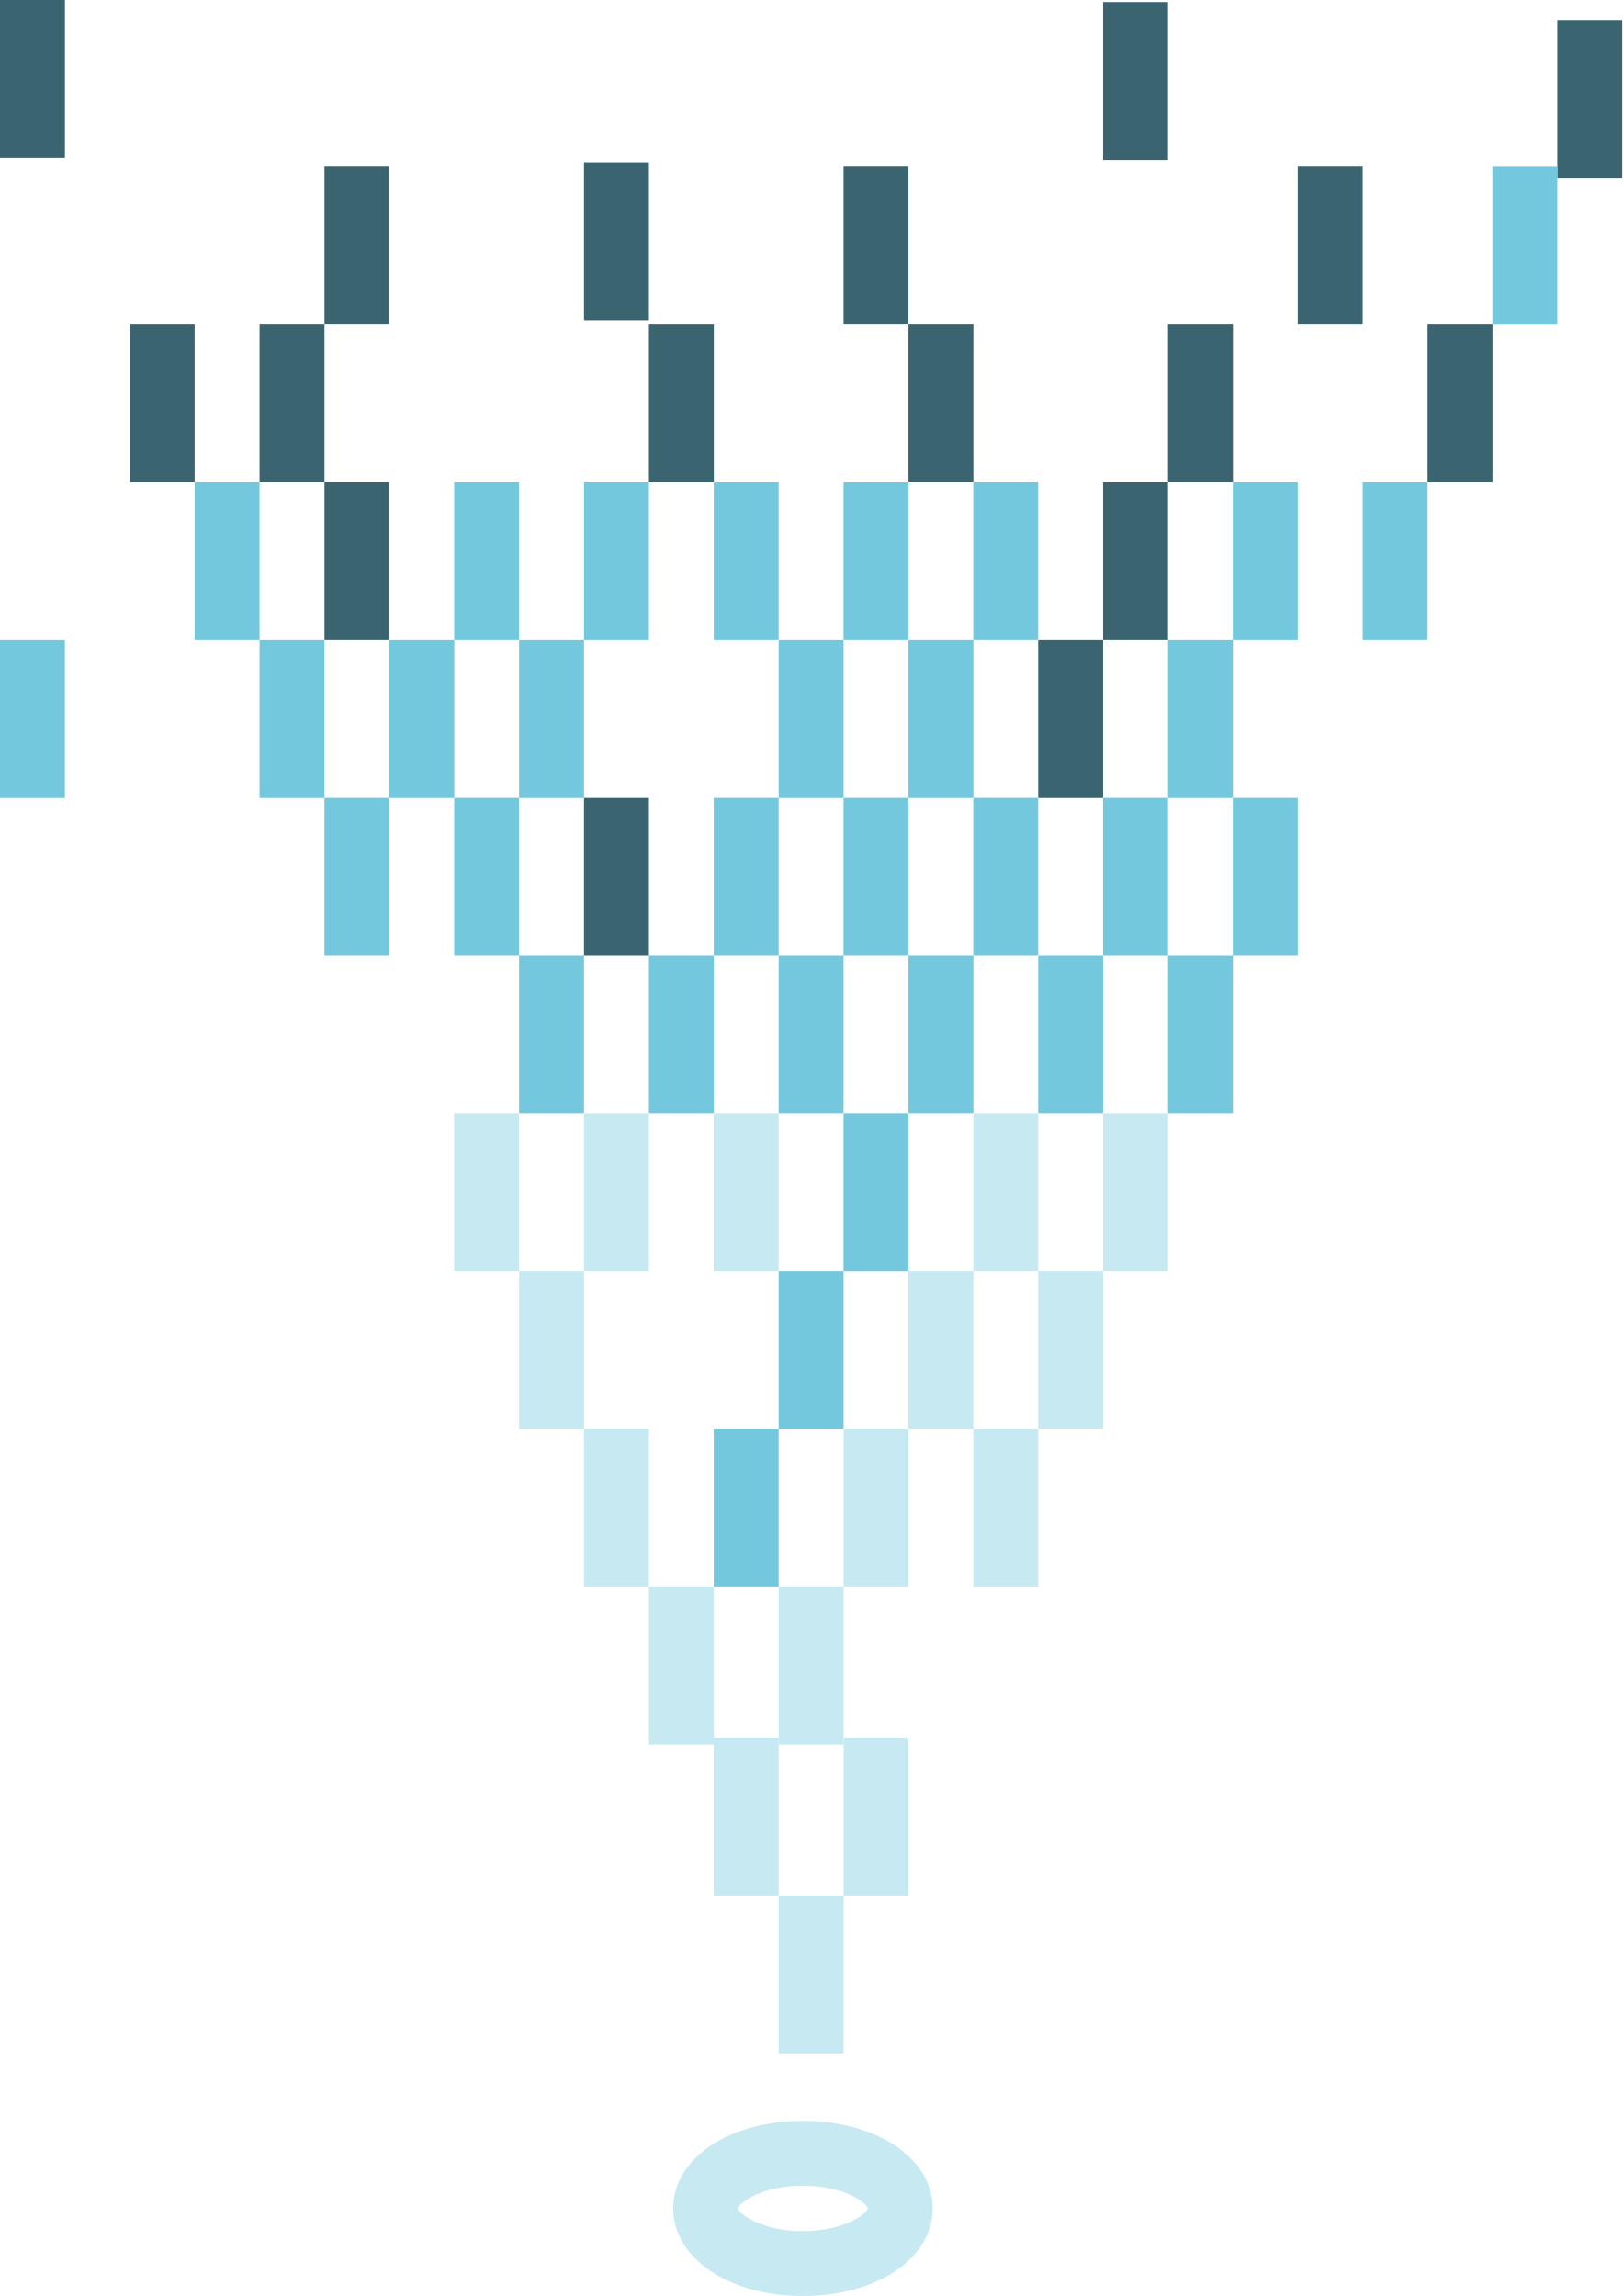
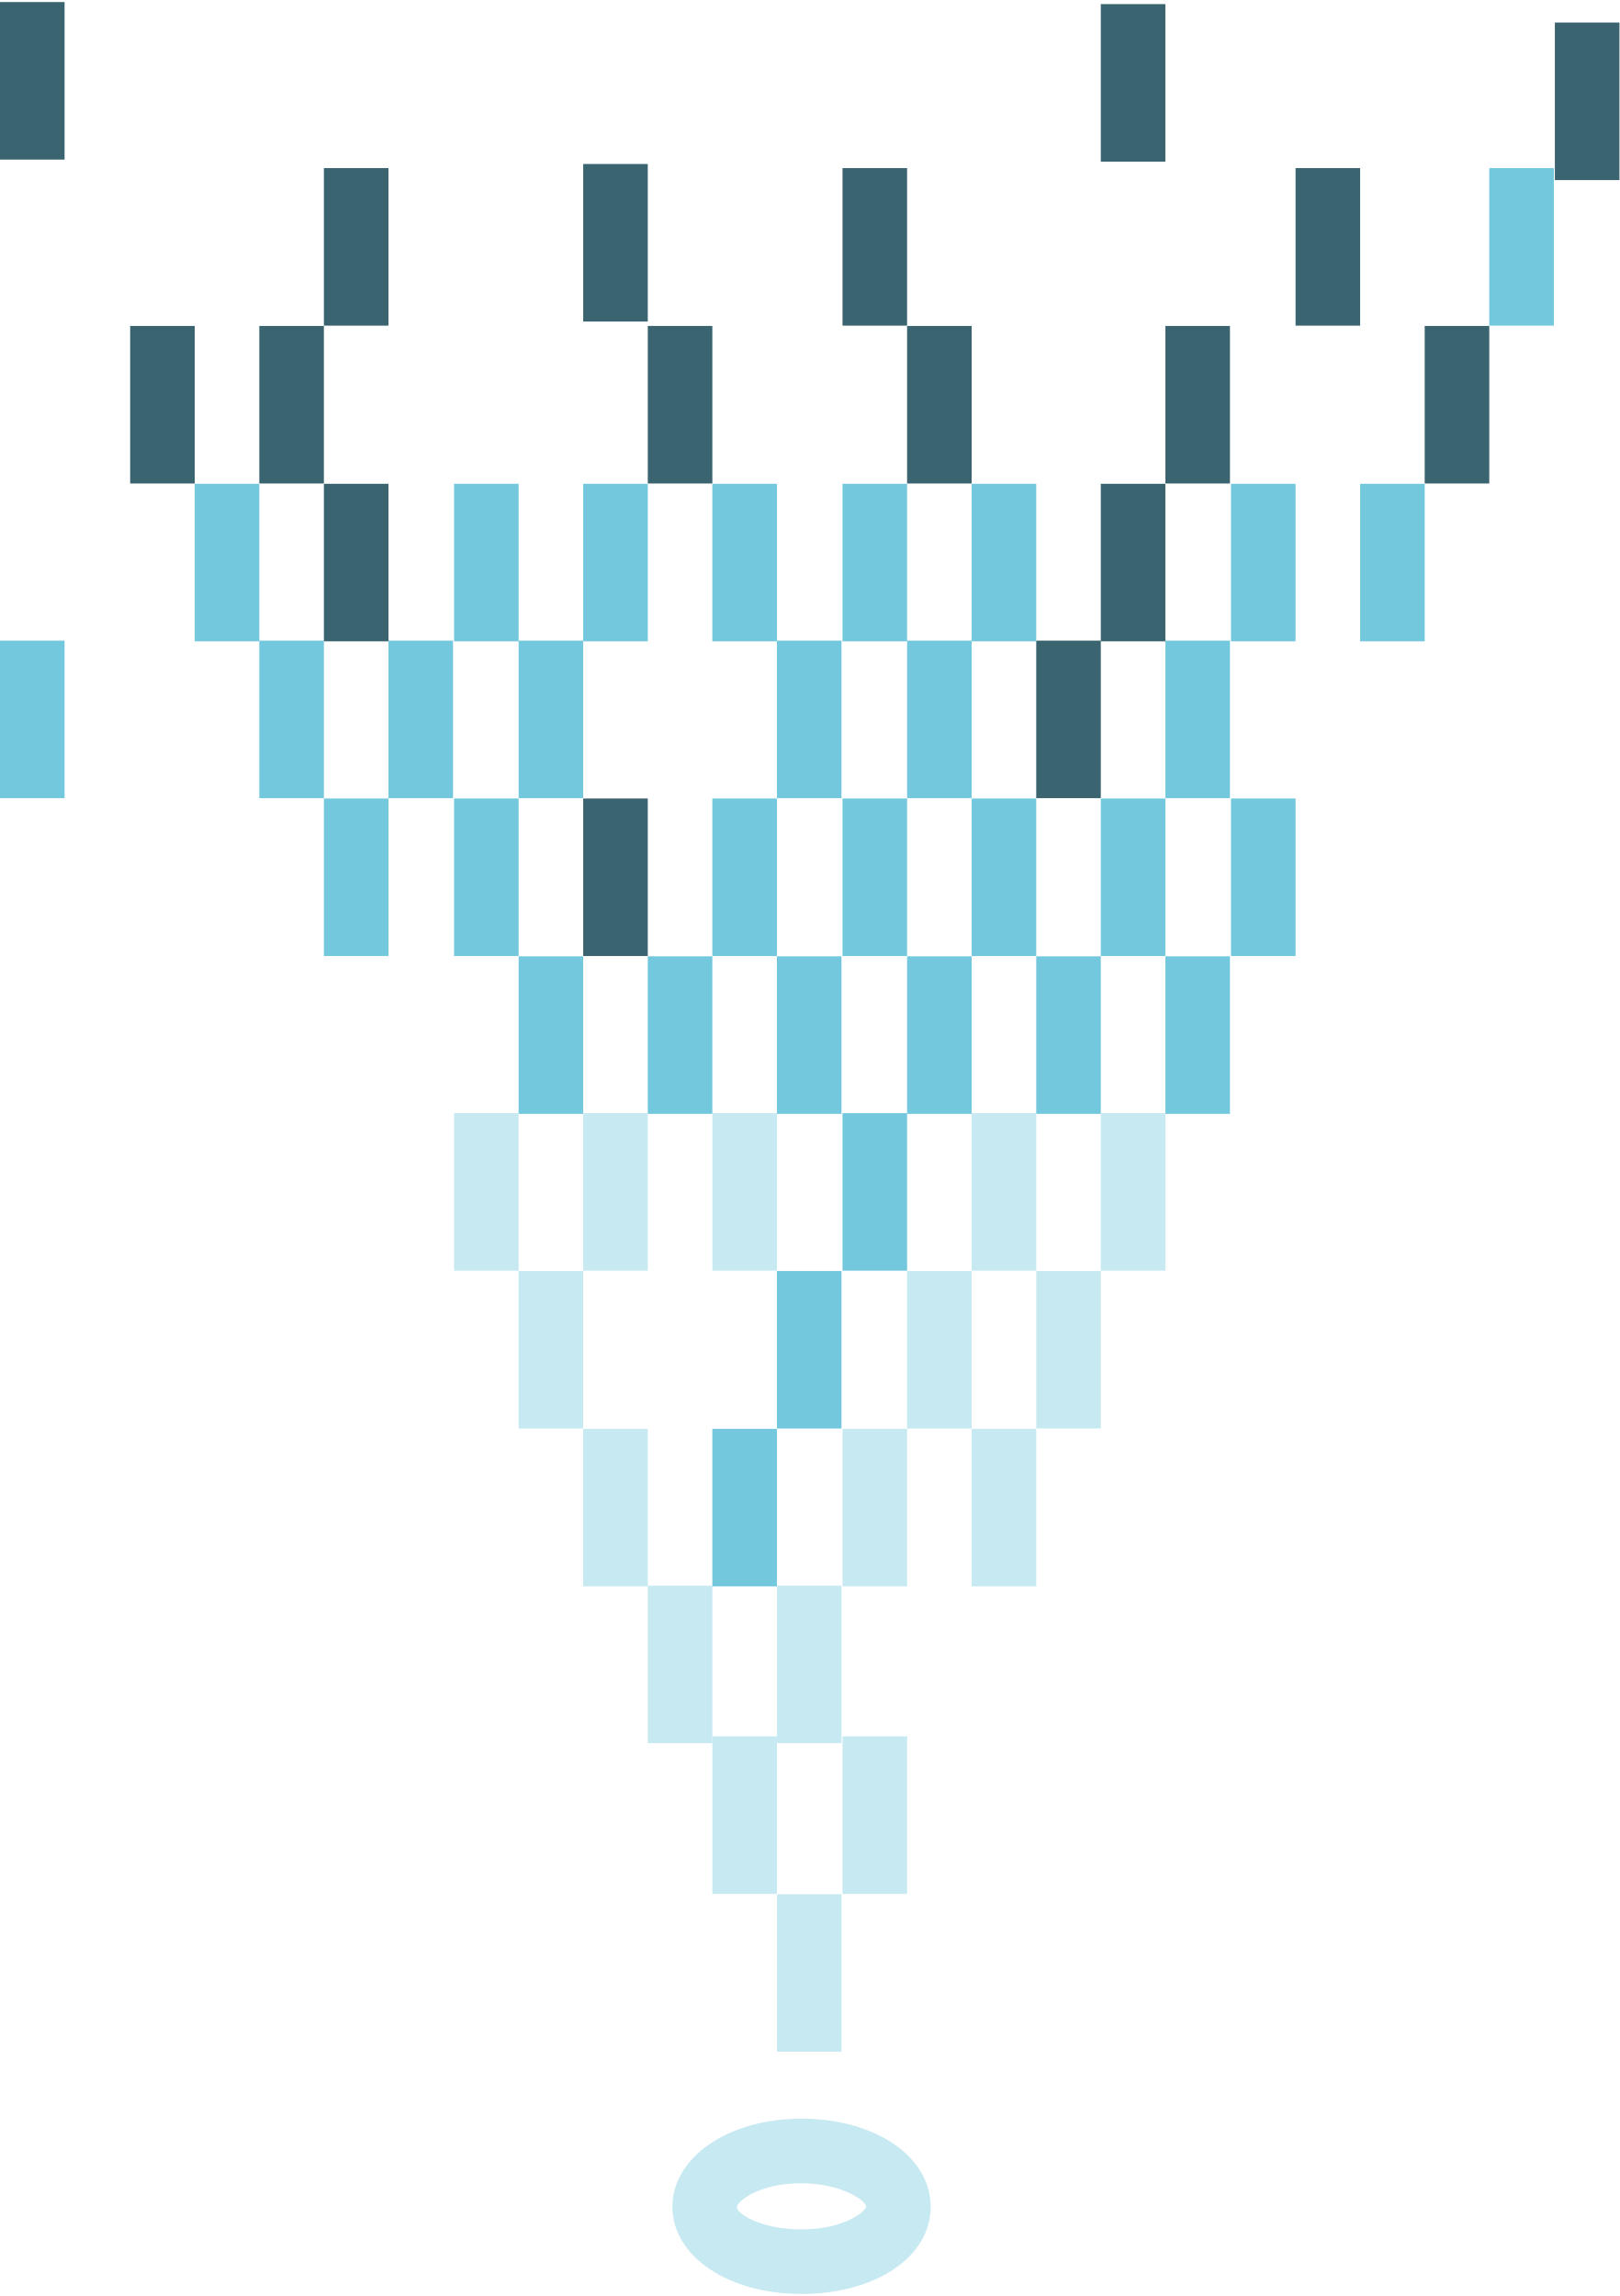
- <svg xmlns="http://www.w3.org/2000/svg" viewBox="0 0 157.94 223.57">
+ <svg xmlns="http://www.w3.org/2000/svg" viewBox="0 0 158 224">
  <defs>
-     <style>.cls-1{fill:#3a646f;}.cls-2{fill:#73c8de;}.cls-3{fill:#c7e9f2;}</style>
+     <style>
+       .a {
+         fill: #3a646f;
+       }
+ 
+       .b {
+         fill: #73c8de;
+       }
+ 
+       .c {
+         fill: #c7e9f2;
+       }
+     </style>
  </defs>
-   <g id="Layer_2" data-name="Layer 2">
-     <g id="Layer_1-2" data-name="Layer 1">
-       <rect class="cls-1" x="12.63" y="31.58" width="6.32" height="15.37" />
-       <rect class="cls-1" x="25.27" y="31.58" width="6.32" height="15.37" />
-       <rect class="cls-1" x="56.86" y="15.79" width="6.32" height="15.37" />
-       <rect class="cls-1" x="63.18" y="31.58" width="6.32" height="15.37" />
-       <rect class="cls-1" x="82.13" y="16.21" width="6.32" height="15.37" />
-       <rect class="cls-1" x="88.45" y="31.58" width="6.32" height="15.37" />
-       <rect class="cls-1" x="113.72" y="31.58" width="6.32" height="15.37" />
-       <rect class="cls-2" x="25.27" y="62.32" width="6.32" height="15.37" />
-       <rect class="cls-2" x="37.91" y="62.32" width="6.32" height="15.37" />
-       <rect class="cls-2" x="50.54" y="62.32" width="6.32" height="15.37" />
-       <rect class="cls-2" x="75.81" y="62.32" width="6.32" height="15.37" />
-       <rect class="cls-2" x="88.45" y="62.32" width="6.32" height="15.37" />
-       <rect class="cls-1" x="101.08" y="62.32" width="6.32" height="15.37" />
-       <rect class="cls-2" x="113.72" y="62.32" width="6.32" height="15.37" />
-       <rect class="cls-2" x="50.54" y="93.05" width="6.32" height="15.37" />
-       <rect class="cls-2" x="63.18" y="93.05" width="6.32" height="15.37" />
-       <rect class="cls-2" x="75.81" y="93.05" width="6.32" height="15.37" />
-       <rect class="cls-2" x="88.45" y="93.05" width="6.32" height="15.37" />
-       <rect class="cls-2" x="101.08" y="93.05" width="6.32" height="15.37" />
-       <rect class="cls-3" x="50.54" y="123.78" width="6.32" height="15.37" />
-       <rect class="cls-2" x="75.81" y="123.78" width="6.32" height="15.37" />
-       <rect class="cls-3" x="88.45" y="123.78" width="6.32" height="15.37" />
-       <rect class="cls-3" x="63.18" y="154.51" width="6.32" height="15.37" />
-       <rect class="cls-3" x="75.81" y="154.51" width="6.32" height="15.37" />
-       <rect class="cls-3" x="101.08" y="123.78" width="6.32" height="15.37" />
-       <rect class="cls-2" x="113.72" y="93.05" width="6.32" height="15.37" />
-       <rect class="cls-1" x="138.99" y="31.58" width="6.32" height="15.37" />
-       <rect class="cls-2" x="18.95" y="46.95" width="6.32" height="15.37" />
-       <rect class="cls-1" x="31.59" y="46.95" width="6.32" height="15.37" />
-       <rect class="cls-2" x="44.22" y="46.95" width="6.32" height="15.37" />
-       <rect class="cls-2" x="56.86" y="46.95" width="6.32" height="15.37" />
-       <rect class="cls-2" x="69.49" y="46.95" width="6.32" height="15.37" />
-       <rect class="cls-2" x="82.13" y="46.95" width="6.32" height="15.37" />
-       <rect class="cls-2" x="94.76" y="46.95" width="6.32" height="15.37" />
-       <rect class="cls-1" x="107.4" y="46.95" width="6.32" height="15.37" />
-       <rect class="cls-2" x="120.03" y="46.95" width="6.32" height="15.37" />
-       <rect class="cls-2" x="31.59" y="77.68" width="6.32" height="15.37" />
-       <rect class="cls-2" x="44.22" y="77.68" width="6.32" height="15.37" />
-       <rect class="cls-1" x="56.86" y="77.68" width="6.32" height="15.37" />
-       <rect class="cls-2" x="69.49" y="77.68" width="6.32" height="15.37" />
-       <rect class="cls-2" x="82.13" y="77.68" width="6.32" height="15.37" />
-       <rect class="cls-2" x="94.76" y="77.68" width="6.32" height="15.37" />
-       <rect class="cls-2" x="107.4" y="77.68" width="6.32" height="15.37" />
-       <rect class="cls-3" x="44.22" y="108.42" width="6.32" height="15.37" />
-       <rect class="cls-3" x="56.86" y="108.42" width="6.32" height="15.37" />
-       <rect class="cls-3" x="69.49" y="108.42" width="6.32" height="15.37" />
-       <rect class="cls-2" x="82.13" y="108.42" width="6.32" height="15.37" />
-       <rect class="cls-3" x="94.76" y="108.42" width="6.32" height="15.37" />
-       <rect class="cls-3" x="56.86" y="139.15" width="6.32" height="15.37" />
-       <rect class="cls-2" x="69.49" y="139.15" width="6.32" height="15.37" />
-       <rect class="cls-3" x="82.13" y="139.15" width="6.32" height="15.37" />
-       <rect class="cls-3" x="75.81" y="184.57" width="6.32" height="15.37" />
-       <rect class="cls-3" x="69.49" y="169.2" width="6.32" height="15.37" />
-       <rect class="cls-3" x="82.13" y="169.2" width="6.32" height="15.37" />
-       <rect class="cls-3" x="94.76" y="139.15" width="6.32" height="15.37" />
-       <rect class="cls-3" x="107.4" y="108.42" width="6.32" height="15.37" />
-       <rect class="cls-2" x="120.03" y="77.68" width="6.32" height="15.37" />
-       <rect class="cls-2" x="132.67" y="46.95" width="6.32" height="15.37" />
-       <rect class="cls-1" x="126.35" y="16.21" width="6.32" height="15.37" />
-       <rect class="cls-1" x="31.59" y="16.21" width="6.32" height="15.37" />
-       <rect class="cls-1" width="6.32" height="15.37" />
-       <rect class="cls-1" x="107.4" y="0.2" width="6.32" height="15.37" />
-       <rect class="cls-1" x="151.62" y="1.99" width="6.32" height="15.37" />
-       <rect class="cls-2" y="62.32" width="6.32" height="15.37" />
-       <rect class="cls-2" x="145.3" y="16.22" width="6.32" height="15.37" />
-       <path class="cls-3" d="M78.17,223.57c-7.2,0-12.63-3.67-12.63-8.53s5.43-8.53,12.63-8.53,12.64,3.67,12.64,8.53S85.38,223.57,78.17,223.57Zm0-10.74c-4.06,0-6.22,1.7-6.31,2.22.09.5,2.25,2.2,6.31,2.2s6.2-1.68,6.32-2.21C84.37,214.51,82.22,212.83,78.17,212.83Z" />
+   <g>
+     <g>
+       <rect class="a" x="12.7" y="31.8" width="6.3" height="15.37" />
+       <rect class="a" x="25.3" y="31.8" width="6.3" height="15.37" />
+       <rect class="a" x="56.9" y="16" width="6.3" height="15.37" />
+       <rect class="a" x="63.2" y="31.8" width="6.3" height="15.37" />
+       <rect class="a" x="82.2" y="16.4" width="6.3" height="15.37" />
+       <rect class="a" x="88.5" y="31.8" width="6.3" height="15.37" />
+       <rect class="a" x="113.7" y="31.8" width="6.3" height="15.37" />
+       <rect class="b" x="25.3" y="62.5" width="6.3" height="15.37" />
+       <rect class="b" x="37.9" y="62.5" width="6.3" height="15.37" />
+       <rect class="b" x="50.6" y="62.5" width="6.3" height="15.37" />
+       <rect class="b" x="75.8" y="62.5" width="6.3" height="15.37" />
+       <rect class="b" x="88.5" y="62.5" width="6.3" height="15.37" />
+       <rect class="a" x="101.1" y="62.5" width="6.3" height="15.37" />
+       <rect class="b" x="113.7" y="62.5" width="6.3" height="15.37" />
+       <rect class="b" x="50.6" y="93.3" width="6.3" height="15.37" />
+       <rect class="b" x="63.2" y="93.3" width="6.3" height="15.37" />
+       <rect class="b" x="75.8" y="93.3" width="6.3" height="15.37" />
+       <rect class="b" x="88.5" y="93.3" width="6.3" height="15.37" />
+       <rect class="b" x="101.1" y="93.3" width="6.3" height="15.37" />
+       <rect class="c" x="50.6" y="124" width="6.3" height="15.37" />
+       <rect class="b" x="75.8" y="124" width="6.3" height="15.37" />
+       <rect class="c" x="88.5" y="124" width="6.3" height="15.37" />
+       <rect class="c" x="63.2" y="154.7" width="6.3" height="15.37" />
+       <rect class="c" x="75.8" y="154.7" width="6.3" height="15.37" />
+       <rect class="c" x="101.1" y="124" width="6.3" height="15.37" />
+       <rect class="b" x="113.7" y="93.3" width="6.3" height="15.37" />
+       <rect class="a" x="139" y="31.8" width="6.3" height="15.37" />
+       <rect class="b" x="19" y="47.2" width="6.3" height="15.37" />
+       <rect class="a" x="31.6" y="47.2" width="6.3" height="15.37" />
+       <rect class="b" x="44.3" y="47.2" width="6.3" height="15.37" />
+       <rect class="b" x="56.9" y="47.2" width="6.3" height="15.37" />
+       <rect class="b" x="69.5" y="47.2" width="6.3" height="15.37" />
+       <rect class="b" x="82.2" y="47.2" width="6.3" height="15.37" />
+       <rect class="b" x="94.8" y="47.2" width="6.3" height="15.37" />
+       <rect class="a" x="107.4" y="47.2" width="6.3" height="15.37" />
+       <rect class="b" x="120.1" y="47.2" width="6.3" height="15.37" />
+       <rect class="b" x="31.6" y="77.9" width="6.3" height="15.37" />
+       <rect class="b" x="44.3" y="77.9" width="6.3" height="15.37" />
+       <rect class="a" x="56.9" y="77.9" width="6.3" height="15.37" />
+       <rect class="b" x="69.5" y="77.9" width="6.3" height="15.37" />
+       <rect class="b" x="82.2" y="77.9" width="6.3" height="15.37" />
+       <rect class="b" x="94.8" y="77.9" width="6.3" height="15.37" />
+       <rect class="b" x="107.4" y="77.9" width="6.3" height="15.37" />
+       <rect class="c" x="44.3" y="108.6" width="6.3" height="15.37" />
+       <rect class="c" x="56.9" y="108.6" width="6.3" height="15.37" />
+       <rect class="c" x="69.5" y="108.6" width="6.3" height="15.37" />
+       <rect class="b" x="82.2" y="108.6" width="6.3" height="15.37" />
+       <rect class="c" x="94.8" y="108.6" width="6.3" height="15.37" />
+       <rect class="c" x="56.9" y="139.4" width="6.3" height="15.37" />
+       <rect class="b" x="69.5" y="139.4" width="6.3" height="15.37" />
+       <rect class="c" x="82.2" y="139.4" width="6.3" height="15.37" />
+       <rect class="c" x="75.8" y="184.8" width="6.3" height="15.37" />
+       <rect class="c" x="69.5" y="169.4" width="6.3" height="15.37" />
+       <rect class="c" x="82.2" y="169.4" width="6.3" height="15.37" />
+       <rect class="c" x="94.8" y="139.4" width="6.3" height="15.37" />
+       <rect class="c" x="107.4" y="108.6" width="6.3" height="15.37" />
+       <rect class="b" x="120.1" y="77.9" width="6.3" height="15.37" />
+       <rect class="b" x="132.7" y="47.2" width="6.3" height="15.37" />
+       <rect class="a" x="126.4" y="16.4" width="6.3" height="15.37" />
+       <rect class="a" x="31.6" y="16.4" width="6.3" height="15.37" />
+       <rect class="a" y="0.2" width="6.3" height="15.37" />
+       <rect class="a" x="107.4" y="0.4" width="6.3" height="15.37" />
+       <rect class="a" x="151.7" y="2.2" width="6.3" height="15.37" />
+       <rect class="b" y="62.5" width="6.3" height="15.37" />
+       <rect class="b" x="145.3" y="16.4" width="6.3" height="15.37" />
    </g>
+     <path class="c" d="M78.2,223.8c-7.2,0-12.6-3.7-12.6-8.5s5.4-8.6,12.6-8.6,12.6,3.7,12.6,8.6S85.4,223.8,78.2,223.8Zm0-10.8c-4.1,0-6.2,1.7-6.3,2.3s2.2,2.2,6.3,2.2,6.2-1.7,6.3-2.2S82.2,213,78.2,213Z" />
  </g>
</svg>
